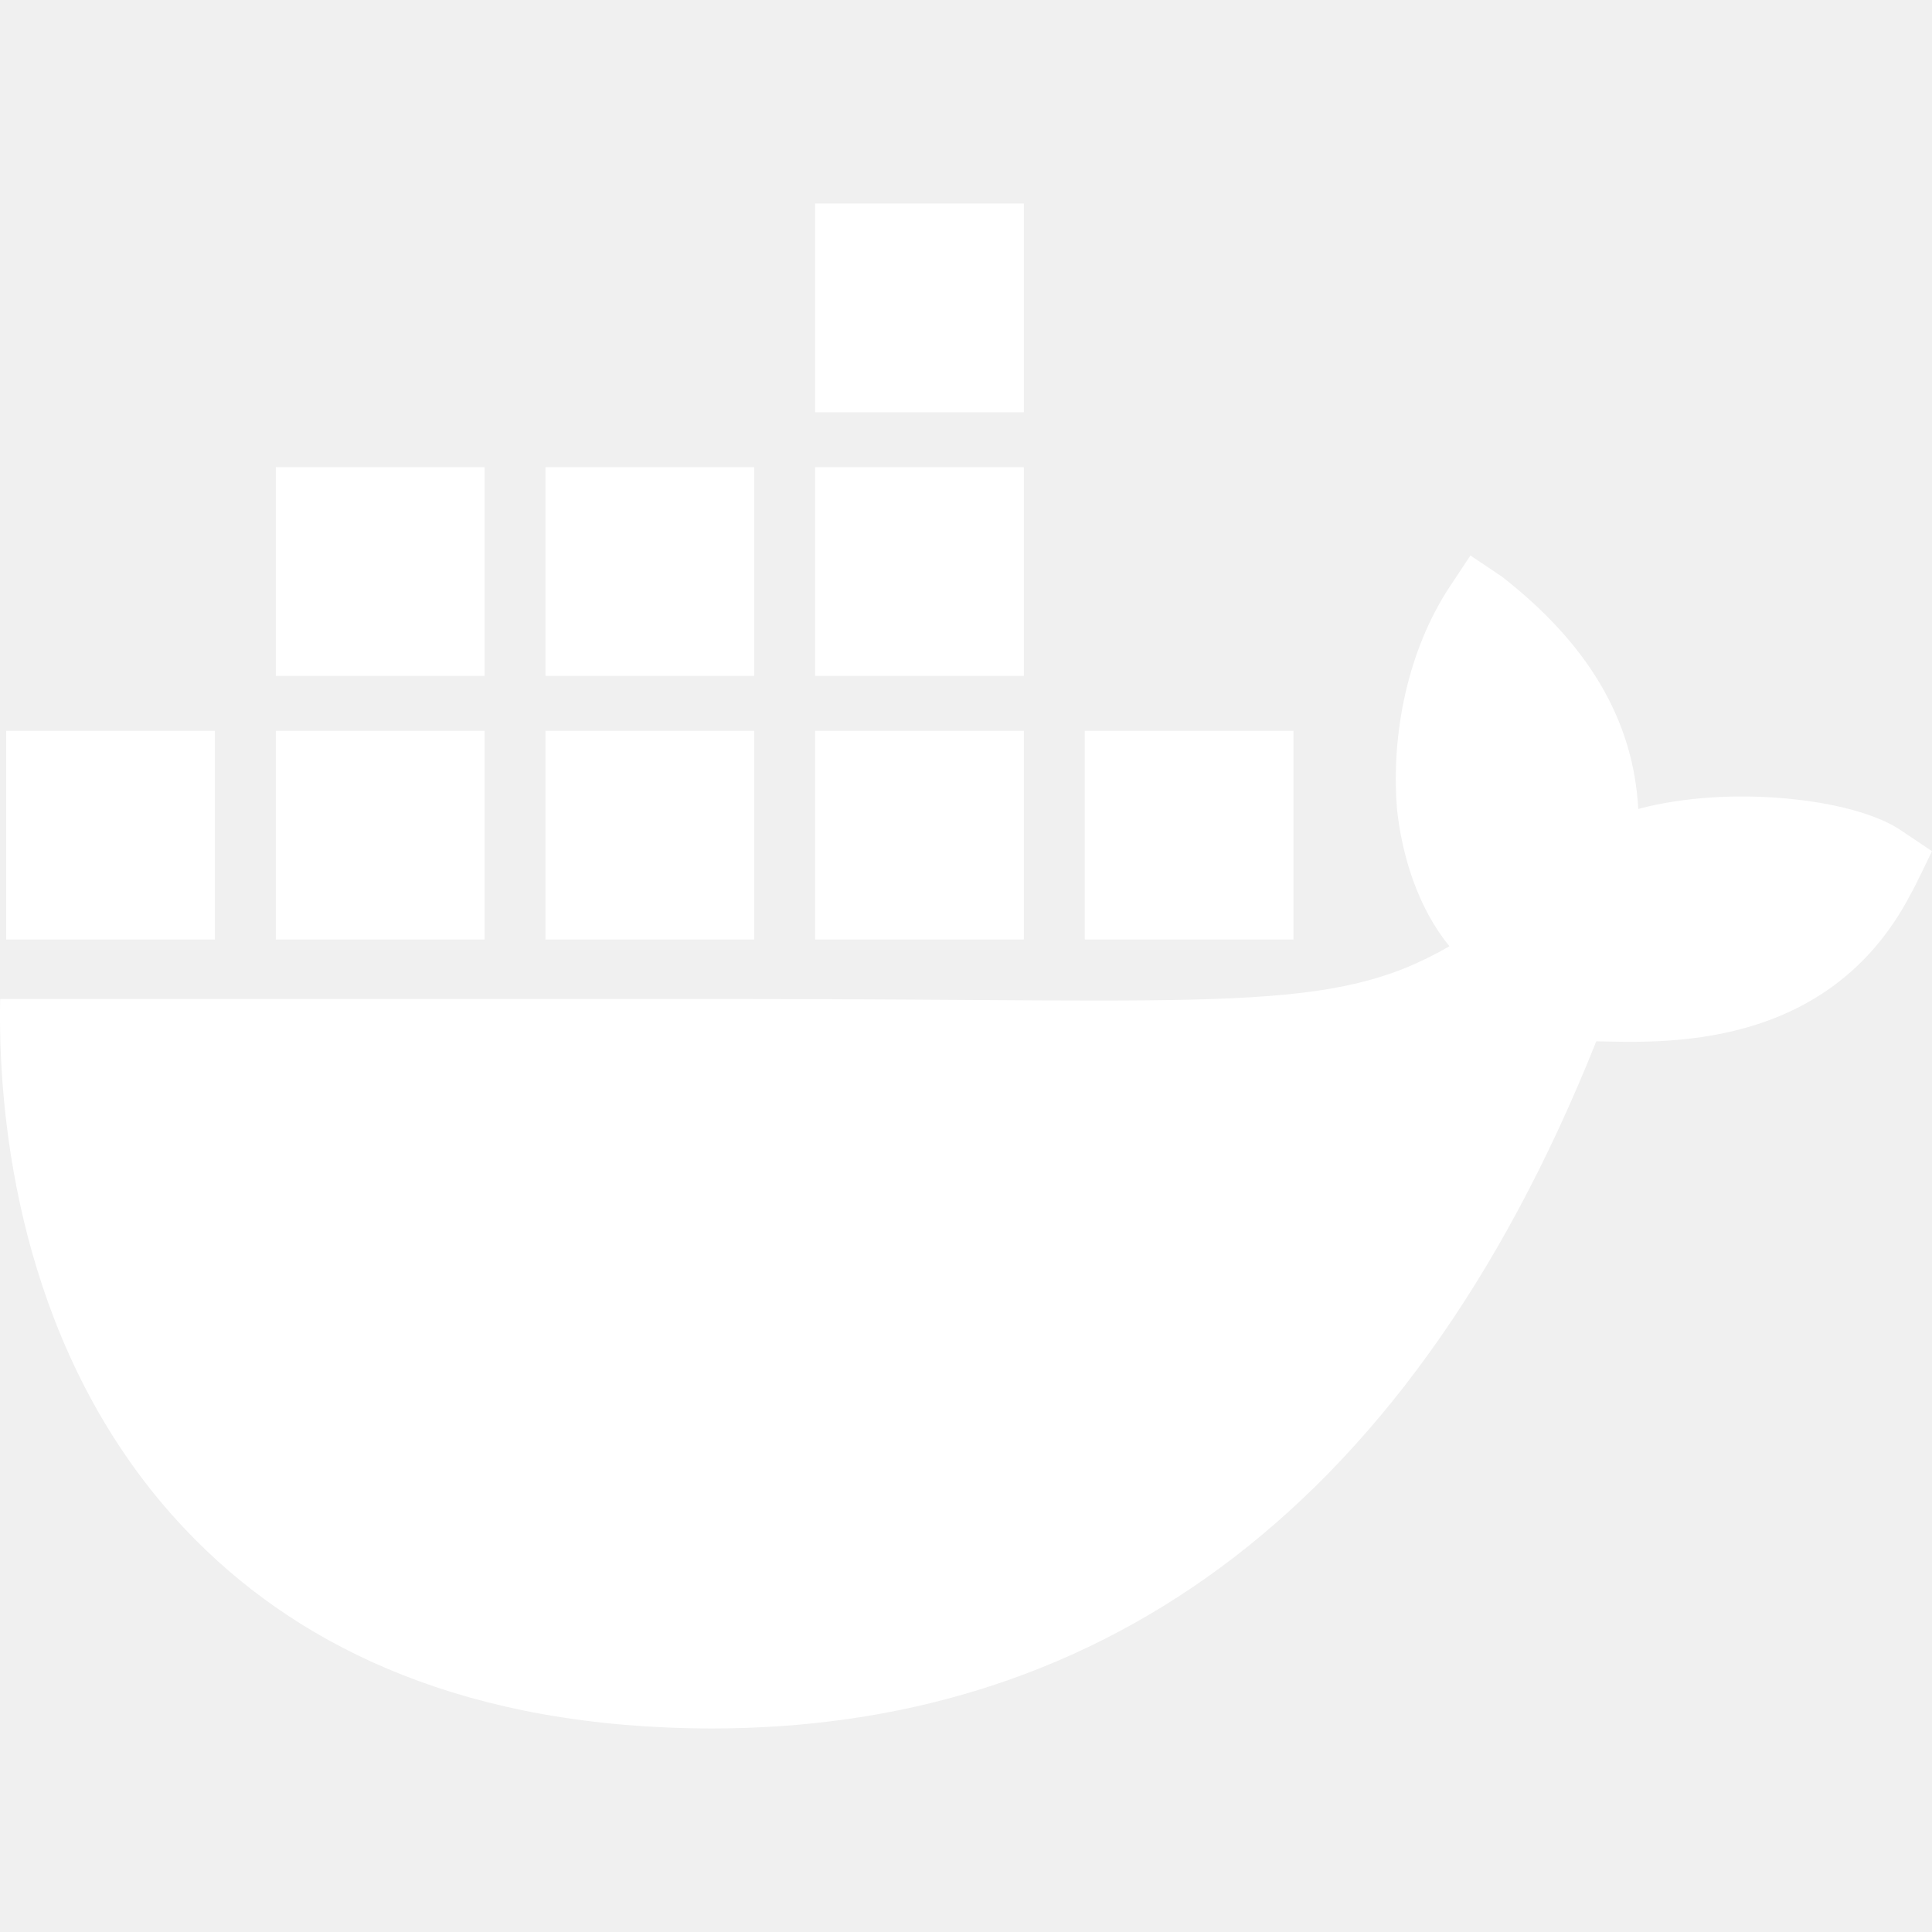
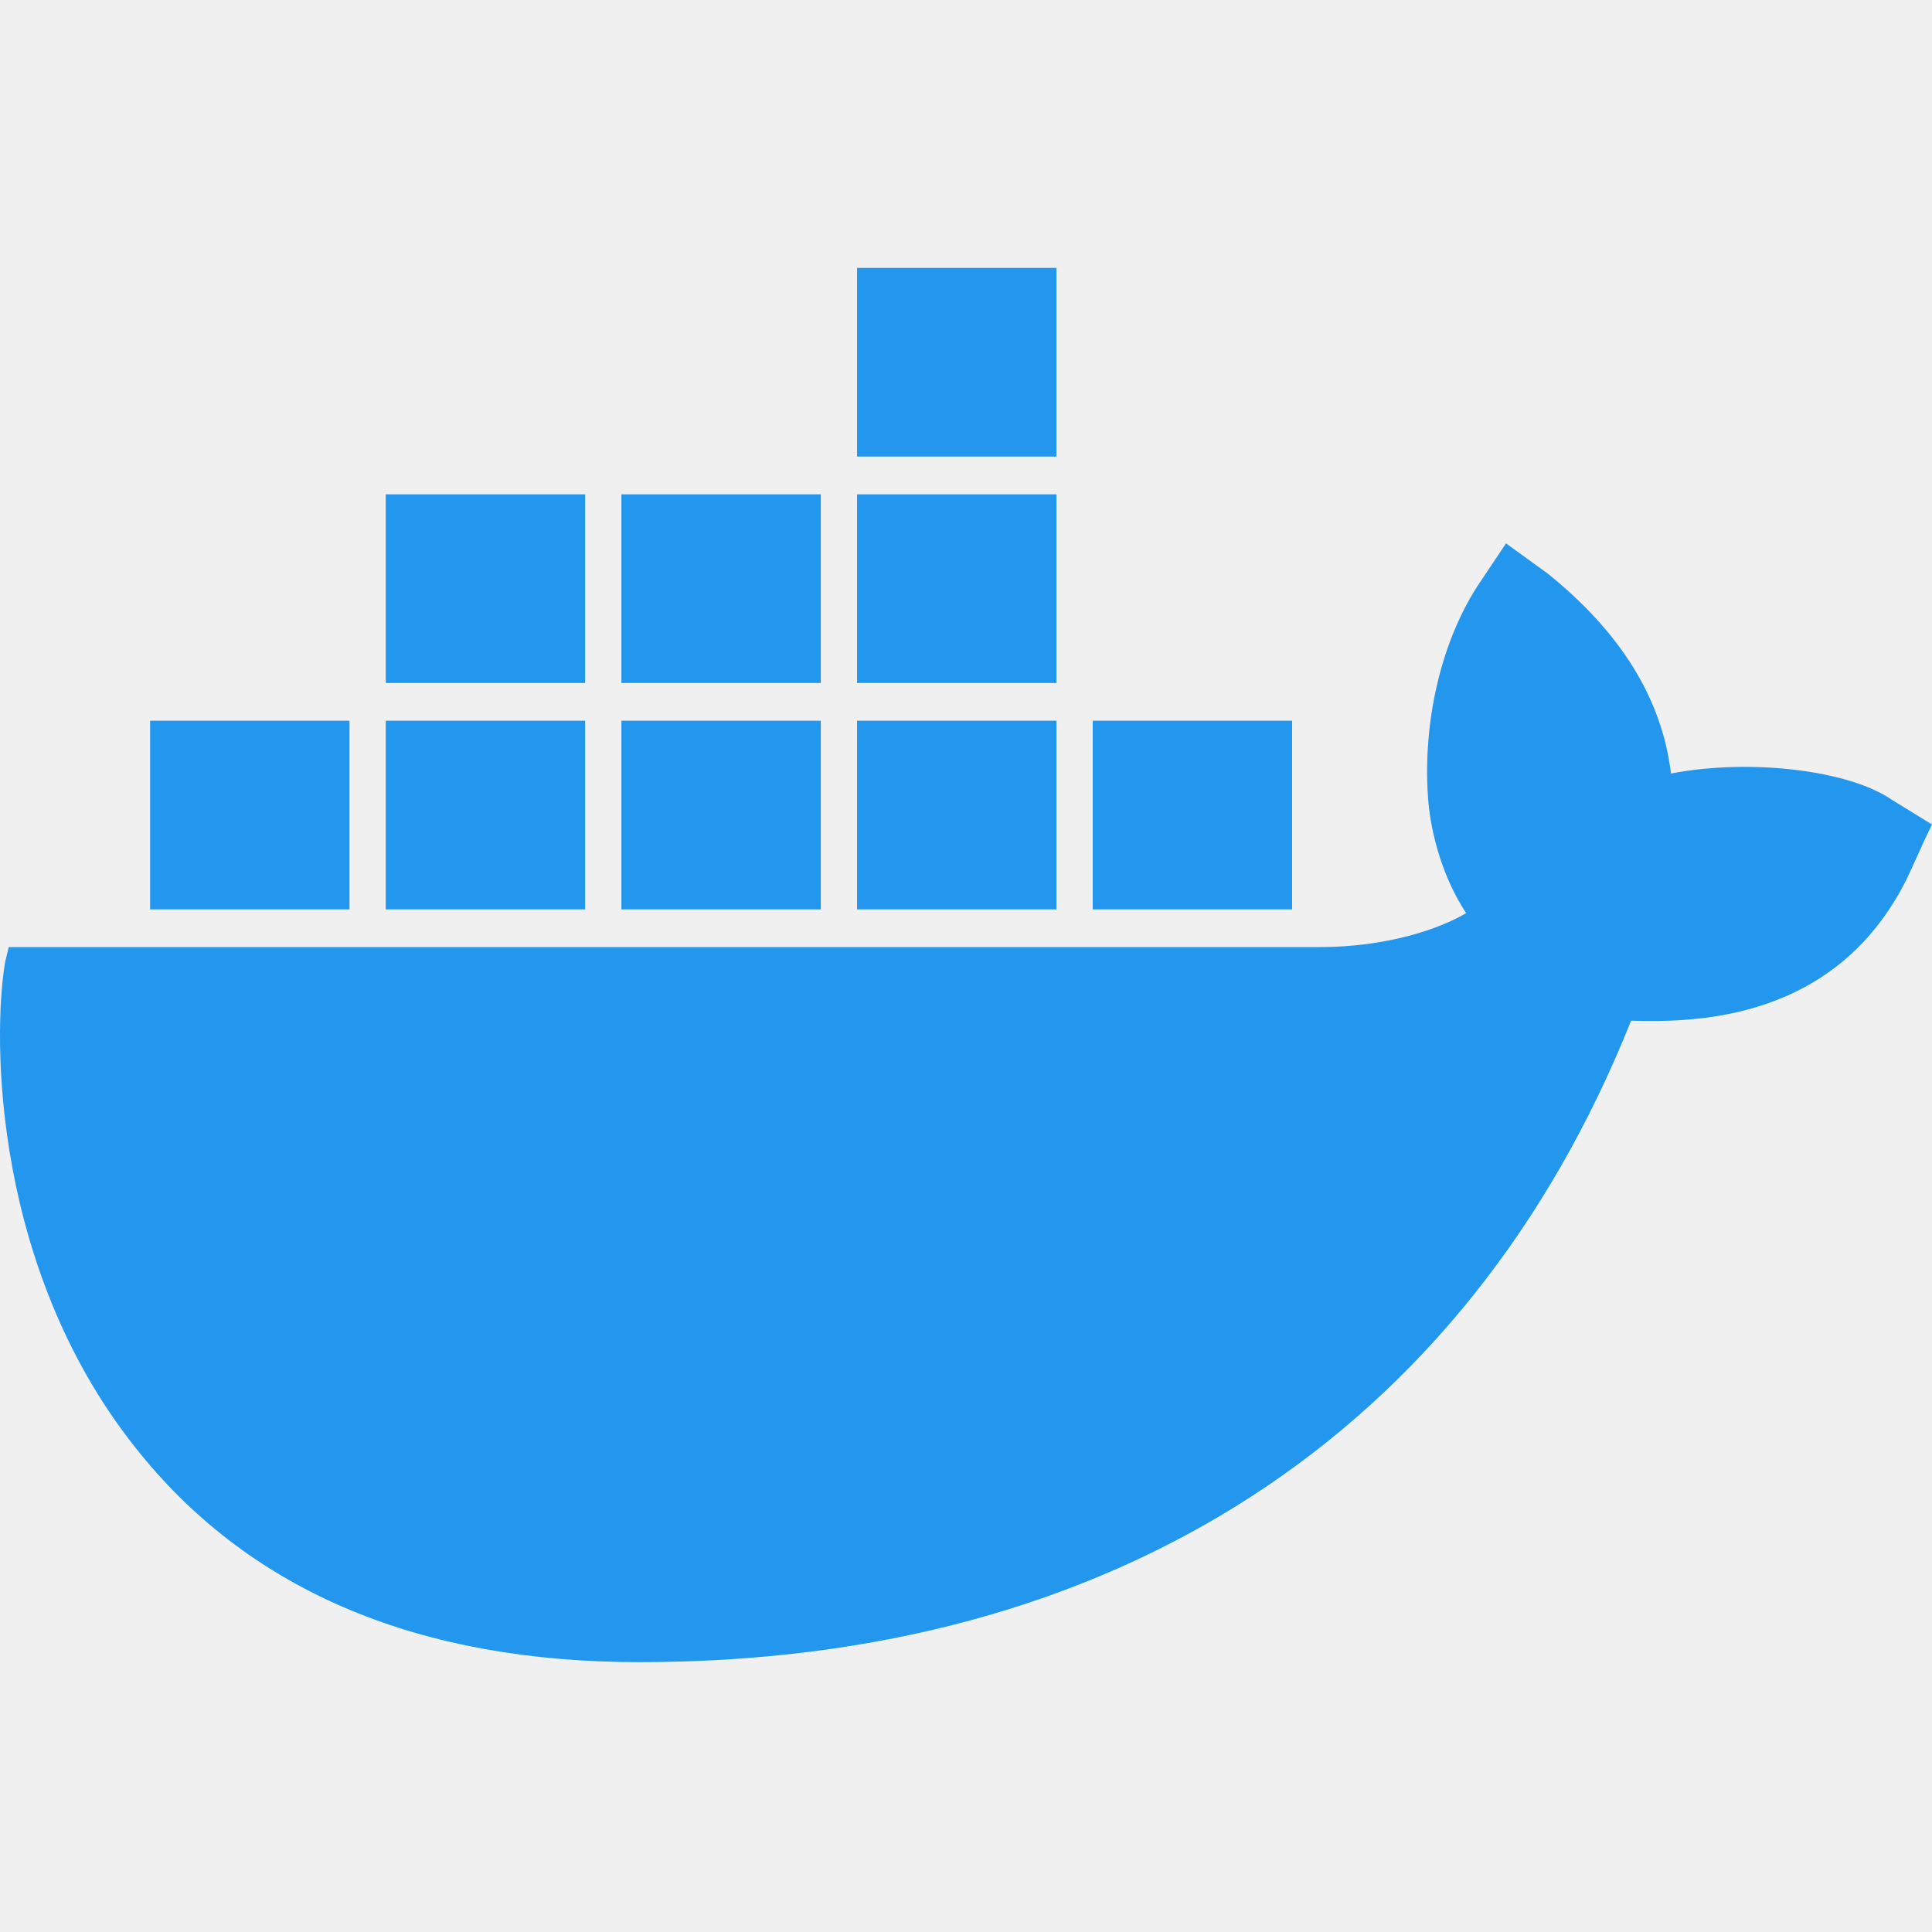
- <svg xmlns="http://www.w3.org/2000/svg" id="Layer_1" data-name="Layer 1" viewBox="0 0 756.26 596.9" width="800" height="800">
-   <defs>
-     <style>
-       .cls-1 {
-         fill: #fff;
-         stroke-width: 0px;
-       }
-     </style>
-   </defs>
-   <path class="cls-1" d="M743.96,245.25c-18.54-12.48-67.26-17.81-102.68-8.27-1.91-35.28-20.1-65.01-53.38-90.95l-12.32-8.27-8.21,12.4c-16.14,24.5-22.94,57.14-20.53,86.81,1.9,18.28,8.26,38.83,20.53,53.74-46.1,26.74-88.59,20.67-276.77,20.67H.06c-.85,42.49,5.98,124.23,57.96,190.77,5.74,7.35,12.04,14.46,18.87,21.31,42.26,42.32,106.11,73.35,201.59,73.44,145.66.13,270.46-78.6,346.37-268.97,24.98.41,90.92,4.48,123.19-57.88.79-1.05,8.21-16.54,8.21-16.54l-12.3-8.27ZM189.67,206.39h-81.7v81.7h81.7v-81.7ZM295.22,206.39h-81.7v81.7h81.7v-81.7ZM400.77,206.39h-81.7v81.7h81.7v-81.7ZM506.32,206.39h-81.7v81.7h81.7v-81.7ZM84.12,206.39H2.42v81.7h81.7v-81.7ZM189.67,103.2h-81.7v81.7h81.7v-81.7ZM295.22,103.2h-81.7v81.7h81.7v-81.7ZM400.77,103.2h-81.7v81.7h81.7v-81.7ZM400.77,0h-81.7v81.7h81.7V0Z" />
+ <svg xmlns="http://www.w3.org/2000/svg" width="800px" height="800px" viewBox="0 -35.5 256 256" version="1.1" preserveAspectRatio="xMidYMid">
+   <g>
+     <path d="M250.716,70.497 C244.951,66.497 231.74,64.997 221.412,66.997 C220.211,56.998 214.687,48.248 205.079,40.498 L199.555,36.499 L195.711,42.248 C190.908,49.748 188.506,60.248 189.226,70.247 C189.466,73.747 190.667,79.997 194.27,85.497 C190.908,87.496 183.942,89.996 174.815,89.996 L1.155,89.996 L0.674,91.996 C-1.007,101.996 -1.007,133.245 18.689,157.244 C33.581,175.493 55.679,184.743 84.742,184.743 C147.673,184.743 194.27,154.494 216.128,99.746 C224.775,99.996 243.27,99.746 252.637,80.997 C252.877,80.497 253.358,79.497 255.039,75.747 L256,73.747 L250.716,70.497 L250.716,70.497 Z M139.987,0 L113.565,0 L113.565,24.999 L139.987,24.999 L139.987,0 L139.987,0 Z M139.987,29.999 L113.565,29.999 L113.565,54.998 L139.987,54.998 L139.987,29.999 L139.987,29.999 Z M108.761,29.999 L82.34,29.999 L82.34,54.998 L108.761,54.998 L108.761,29.999 L108.761,29.999 Z M77.536,29.999 L51.115,29.999 L51.115,54.998 L77.536,54.998 L77.536,29.999 L77.536,29.999 Z M46.311,59.998 L19.89,59.998 L19.89,84.997 L46.311,84.997 L46.311,59.998 L46.311,59.998 Z M77.536,59.998 L51.115,59.998 L51.115,84.997 L77.536,84.997 L77.536,59.998 L77.536,59.998 Z M108.761,59.998 L82.34,59.998 L82.34,84.997 L108.761,84.997 L108.761,59.998 L108.761,59.998 Z M139.987,59.998 L113.565,59.998 L113.565,84.997 L139.987,84.997 L139.987,59.998 L139.987,59.998 Z M171.212,59.998 L144.79,59.998 L144.79,84.997 L171.212,84.997 L171.212,59.998 L171.212,59.998 Z" fill="#2396ED" fill-rule="nonzero">
+ 
+ </path>
+   </g>
</svg>
